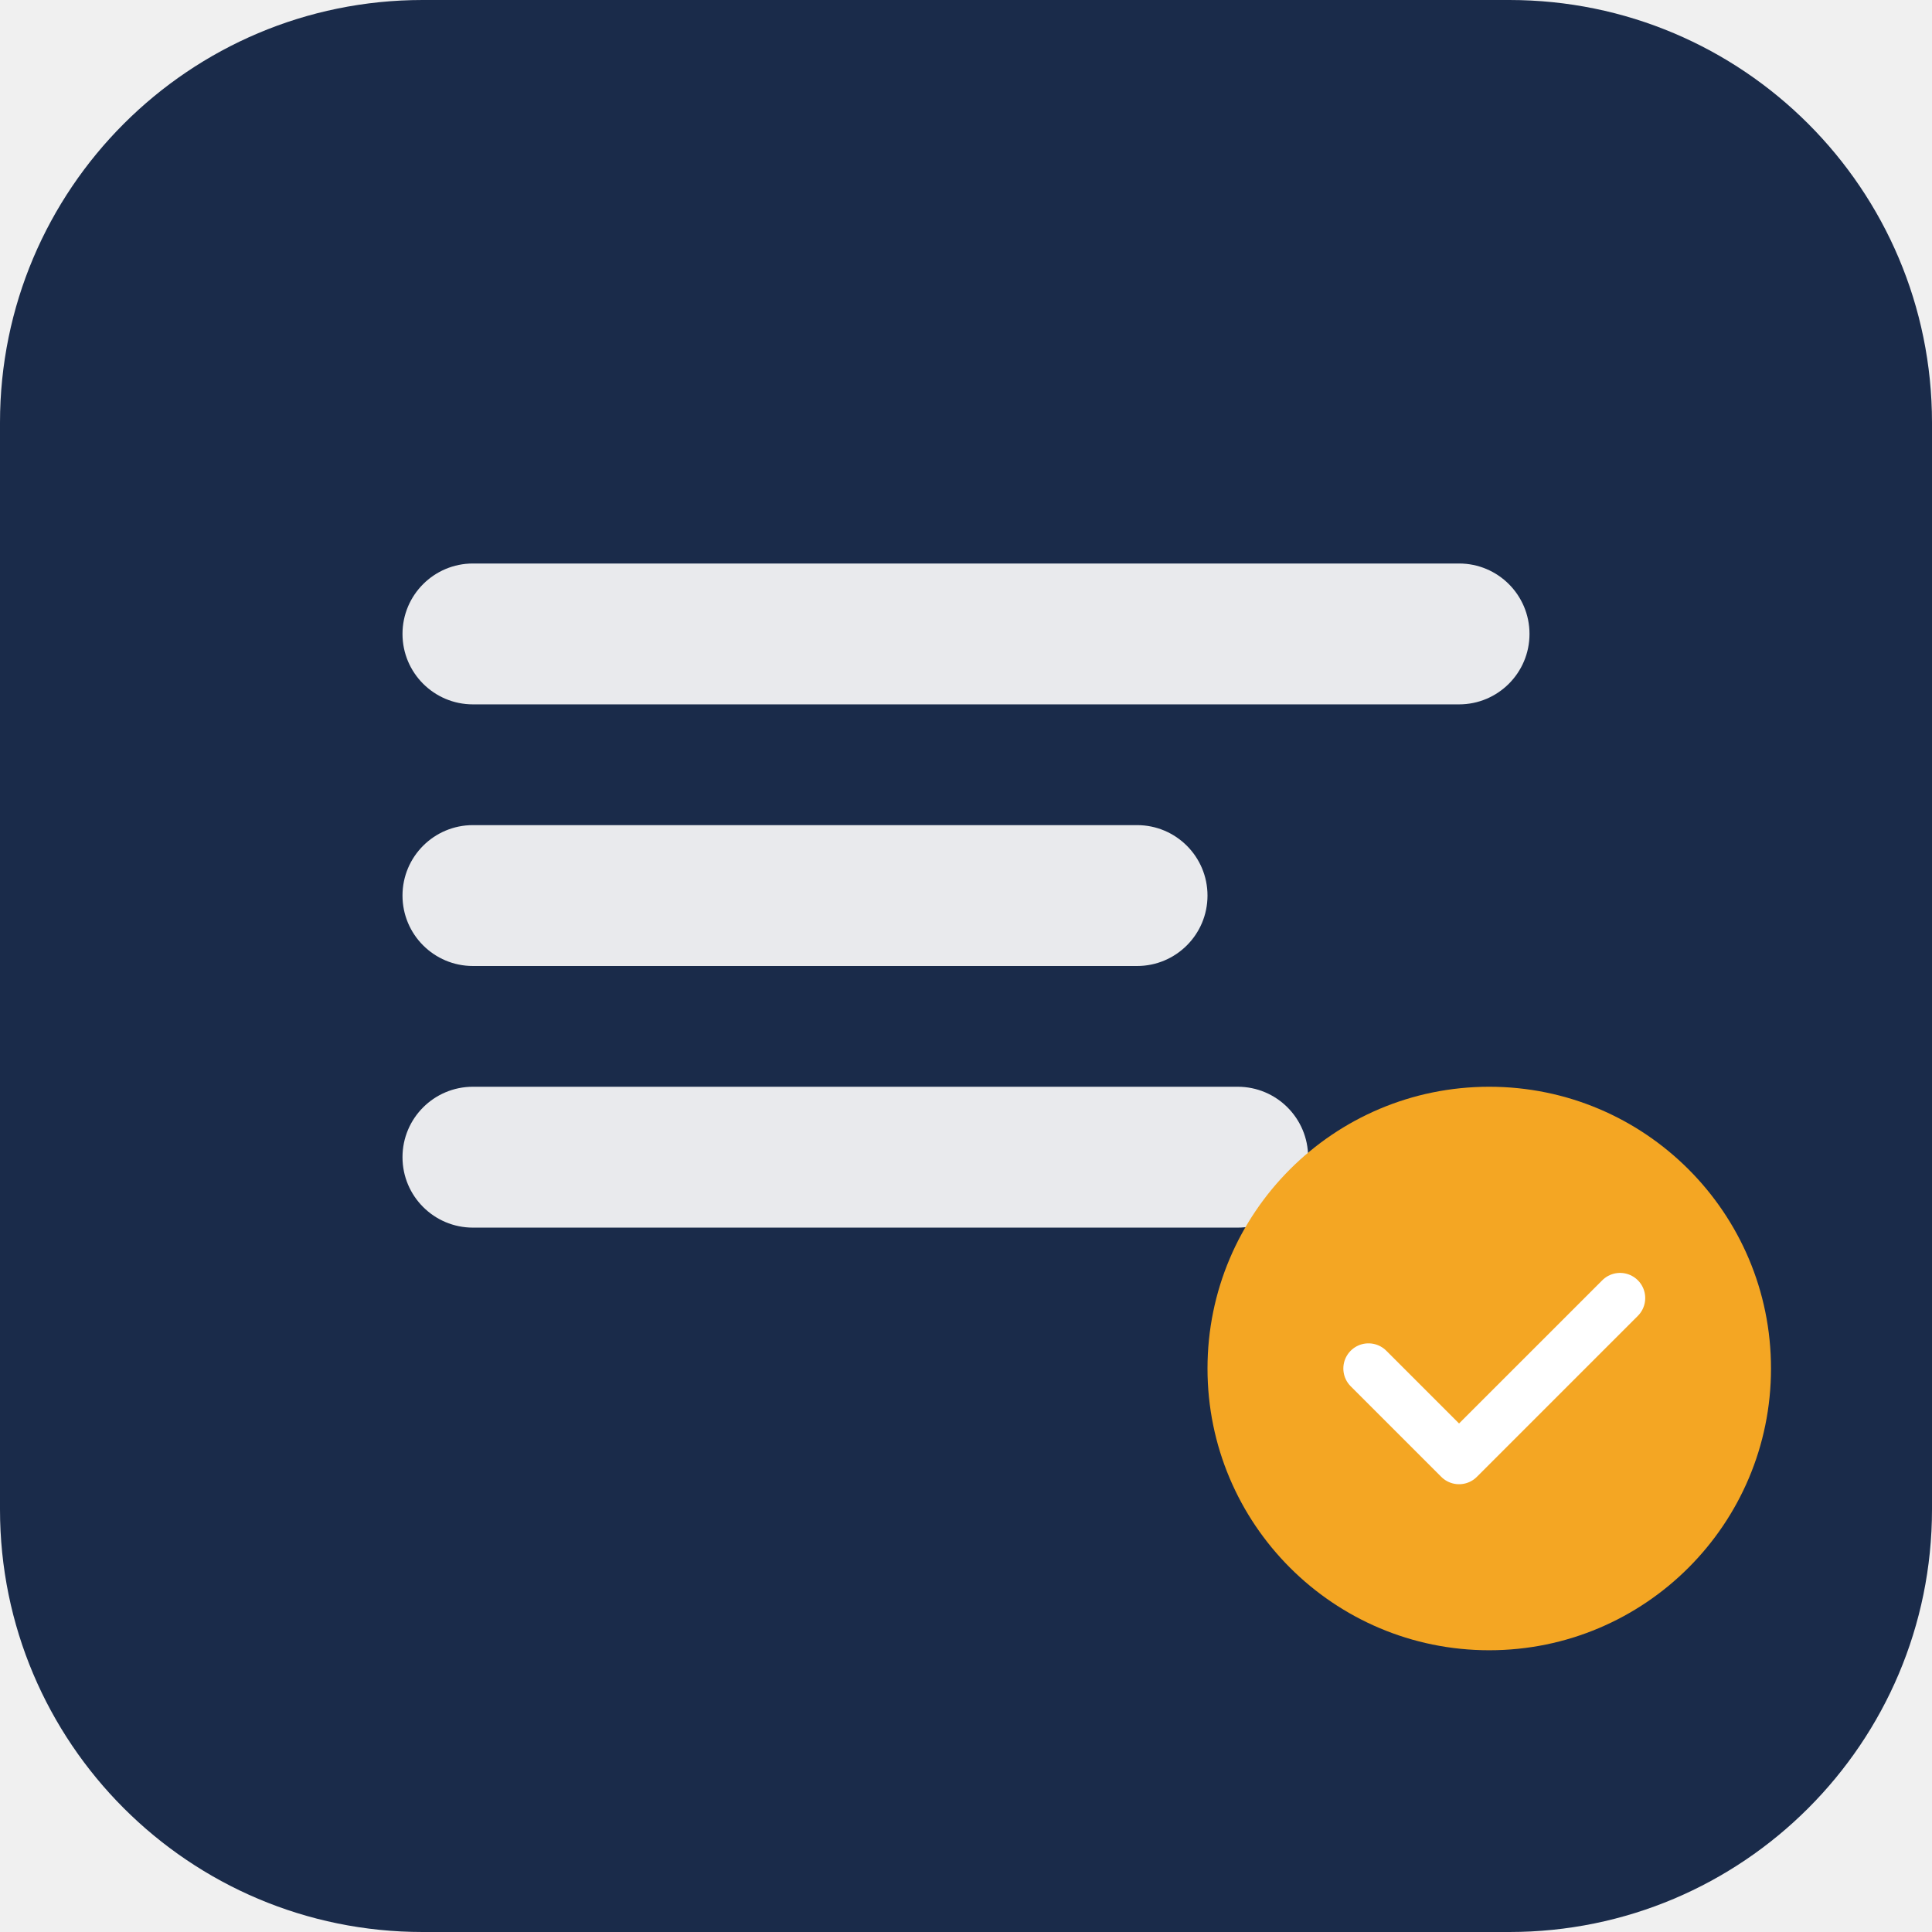
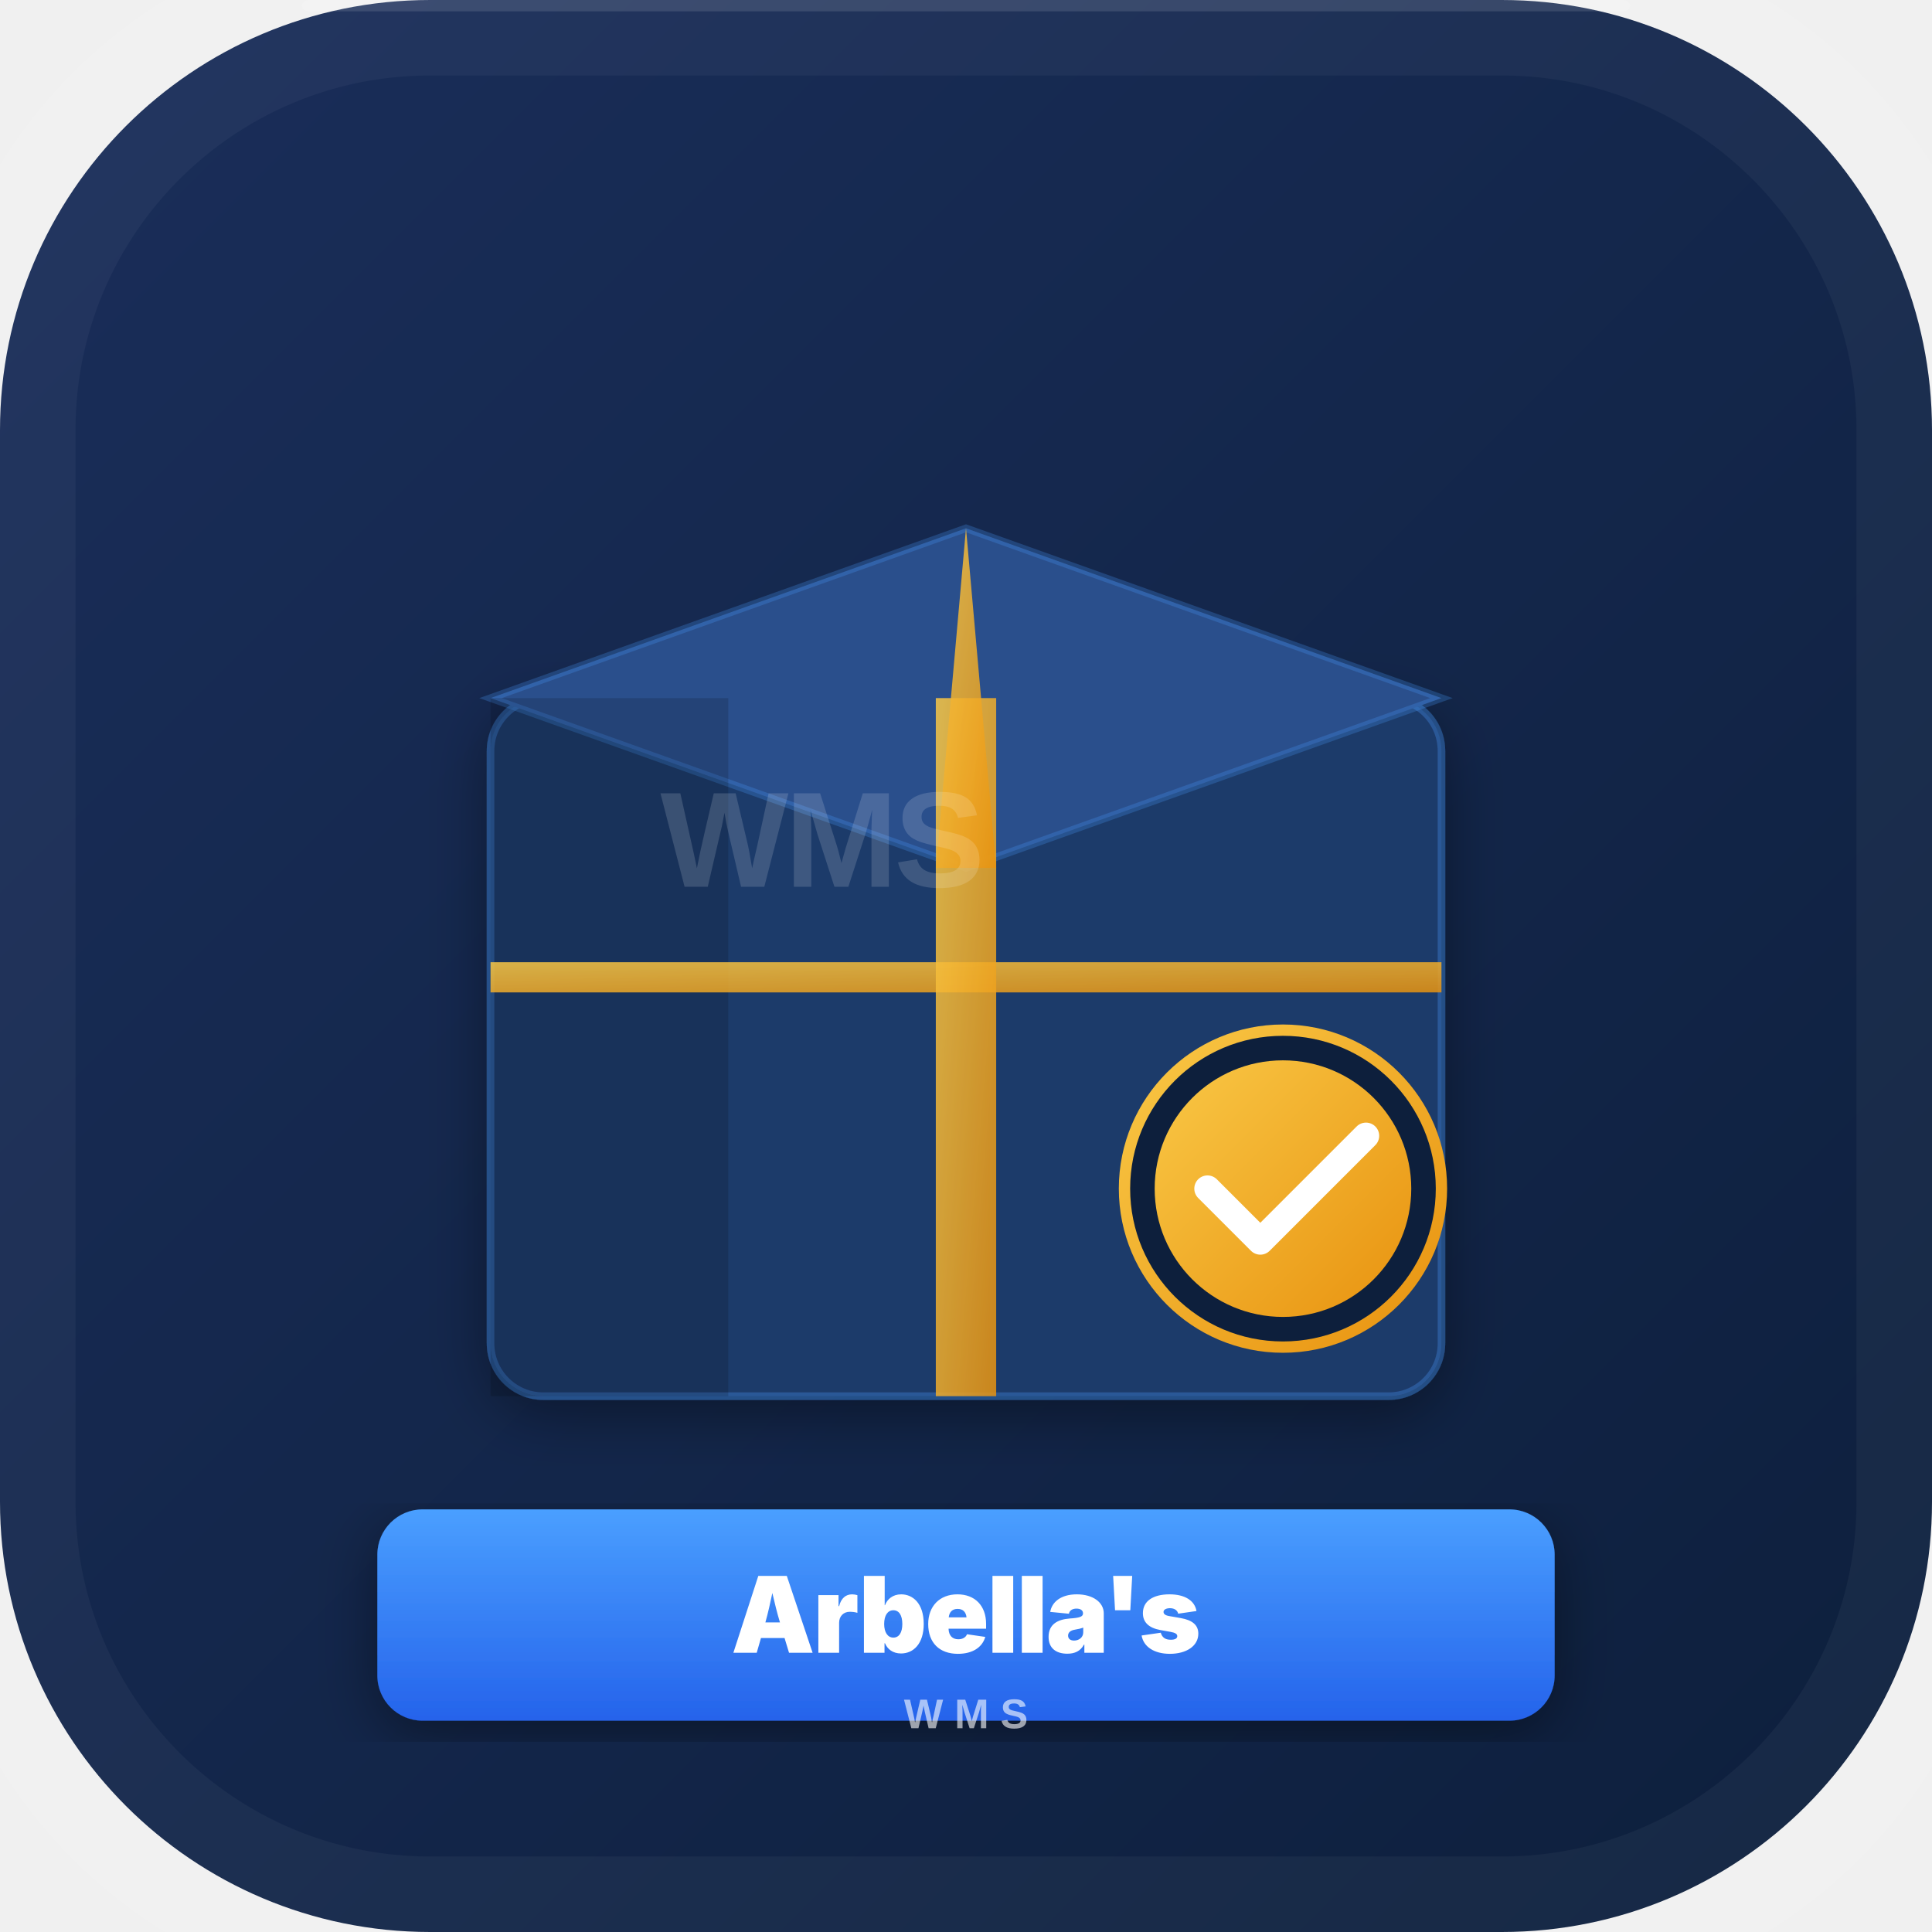
- <svg xmlns="http://www.w3.org/2000/svg" viewBox="0 0 192 192">
-   <rect width="192" height="192" rx="42" fill="#1A2B4A" />
-   <rect x="40" y="56" width="112" height="14" rx="7" fill="white" opacity="0.9" />
-   <rect x="40" y="82" width="80" height="14" rx="7" fill="white" opacity="0.9" />
-   <rect x="40" y="108" width="90" height="14" rx="7" fill="white" opacity="0.9" />
-   <circle cx="148" cy="136" r="28" fill="#F4A623" />
-   <path d="M136 136l9 9 16-16" stroke="white" stroke-width="5" stroke-linecap="round" stroke-linejoin="round" fill="none" />
+ <svg xmlns="http://www.w3.org/2000/svg" viewBox="0 0 512 512">
+   <defs>
+     <linearGradient id="bg" x1="0%" y1="0%" x2="100%" y2="100%">
+       <stop offset="0%" style="stop-color:#1A2E5A" />
+       <stop offset="100%" style="stop-color:#0D1F3C" />
+     </linearGradient>
+     <linearGradient id="gold" x1="0%" y1="0%" x2="100%" y2="100%">
+       <stop offset="0%" style="stop-color:#F9C846" />
+       <stop offset="100%" style="stop-color:#E8920F" />
+     </linearGradient>
+     <linearGradient id="accent" x1="0%" y1="0%" x2="0%" y2="100%">
+       <stop offset="0%" style="stop-color:#4A9FFF" />
+       <stop offset="100%" style="stop-color:#2563EB" />
+     </linearGradient>
+     <filter id="shadow" x="-10%" y="-10%" width="120%" height="120%">
+       <feDropShadow dx="0" dy="4" stdDeviation="8" flood-color="rgba(0,0,0,0.4)" />
+     </filter>
+     <filter id="glow">
+       <feGaussianBlur stdDeviation="3" result="blur" />
+       <feComposite in="SourceGraphic" in2="blur" operator="over" />
+     </filter>
+   </defs>
+   <rect width="512" height="512" rx="114" ry="114" fill="url(#bg)" />
+   <rect width="512" height="512" rx="114" ry="114" fill="none" stroke="rgba(255,255,255,0.04)" stroke-width="40" />
+   <rect x="80" y="0" width="352" height="3" rx="2" fill="rgba(255,255,255,0.12)" />
+   <rect x="130" y="185" width="252" height="185" rx="14" fill="#1E3A6B" stroke="rgba(74,159,255,0.3)" stroke-width="2" filter="url(#shadow)" />
+   <path d="M130 185 L256 140 L382 185 L256 230 Z" fill="#2A4F8C" stroke="rgba(74,159,255,0.25)" stroke-width="2" />
+   <rect x="130" y="185" width="63" height="185" rx="0" fill="rgba(0,0,0,0.15)" />
+   <rect x="130" y="255" width="252" height="8" fill="url(#gold)" opacity="0.85" />
+   <rect x="248" y="185" width="16" height="185" fill="url(#gold)" opacity="0.85" />
+   <path d="M248 230 L256 140 L264 230" fill="url(#gold)" opacity="0.85" />
+   <circle cx="340" cy="315" r="42" fill="#0D1F3C" stroke="url(#gold)" stroke-width="3" />
+   <circle cx="340" cy="315" r="34" fill="url(#gold)" />
+   <path d="M320 315 L334 329 L362 301" stroke="white" stroke-width="7" stroke-linecap="round" stroke-linejoin="round" fill="none" />
+   <text x="175" y="235" font-family="-apple-system,Arial,sans-serif" font-weight="900" font-size="36" fill="rgba(255,255,255,0.15)" letter-spacing="-1">WMS</text>
+   <rect x="100" y="400" width="312" height="56" rx="12" fill="url(#accent)" filter="url(#shadow)" />
+   <text x="256" y="438" font-family="-apple-system,Arial Black,sans-serif" font-weight="900" font-size="28" fill="white" text-anchor="middle" letter-spacing="-0.5">Arbella's</text>
+   <text x="256" y="458" font-family="-apple-system,Arial,sans-serif" font-weight="700" font-size="11" fill="rgba(255,255,255,0.6)" text-anchor="middle" letter-spacing="3">WMS</text>
</svg>
